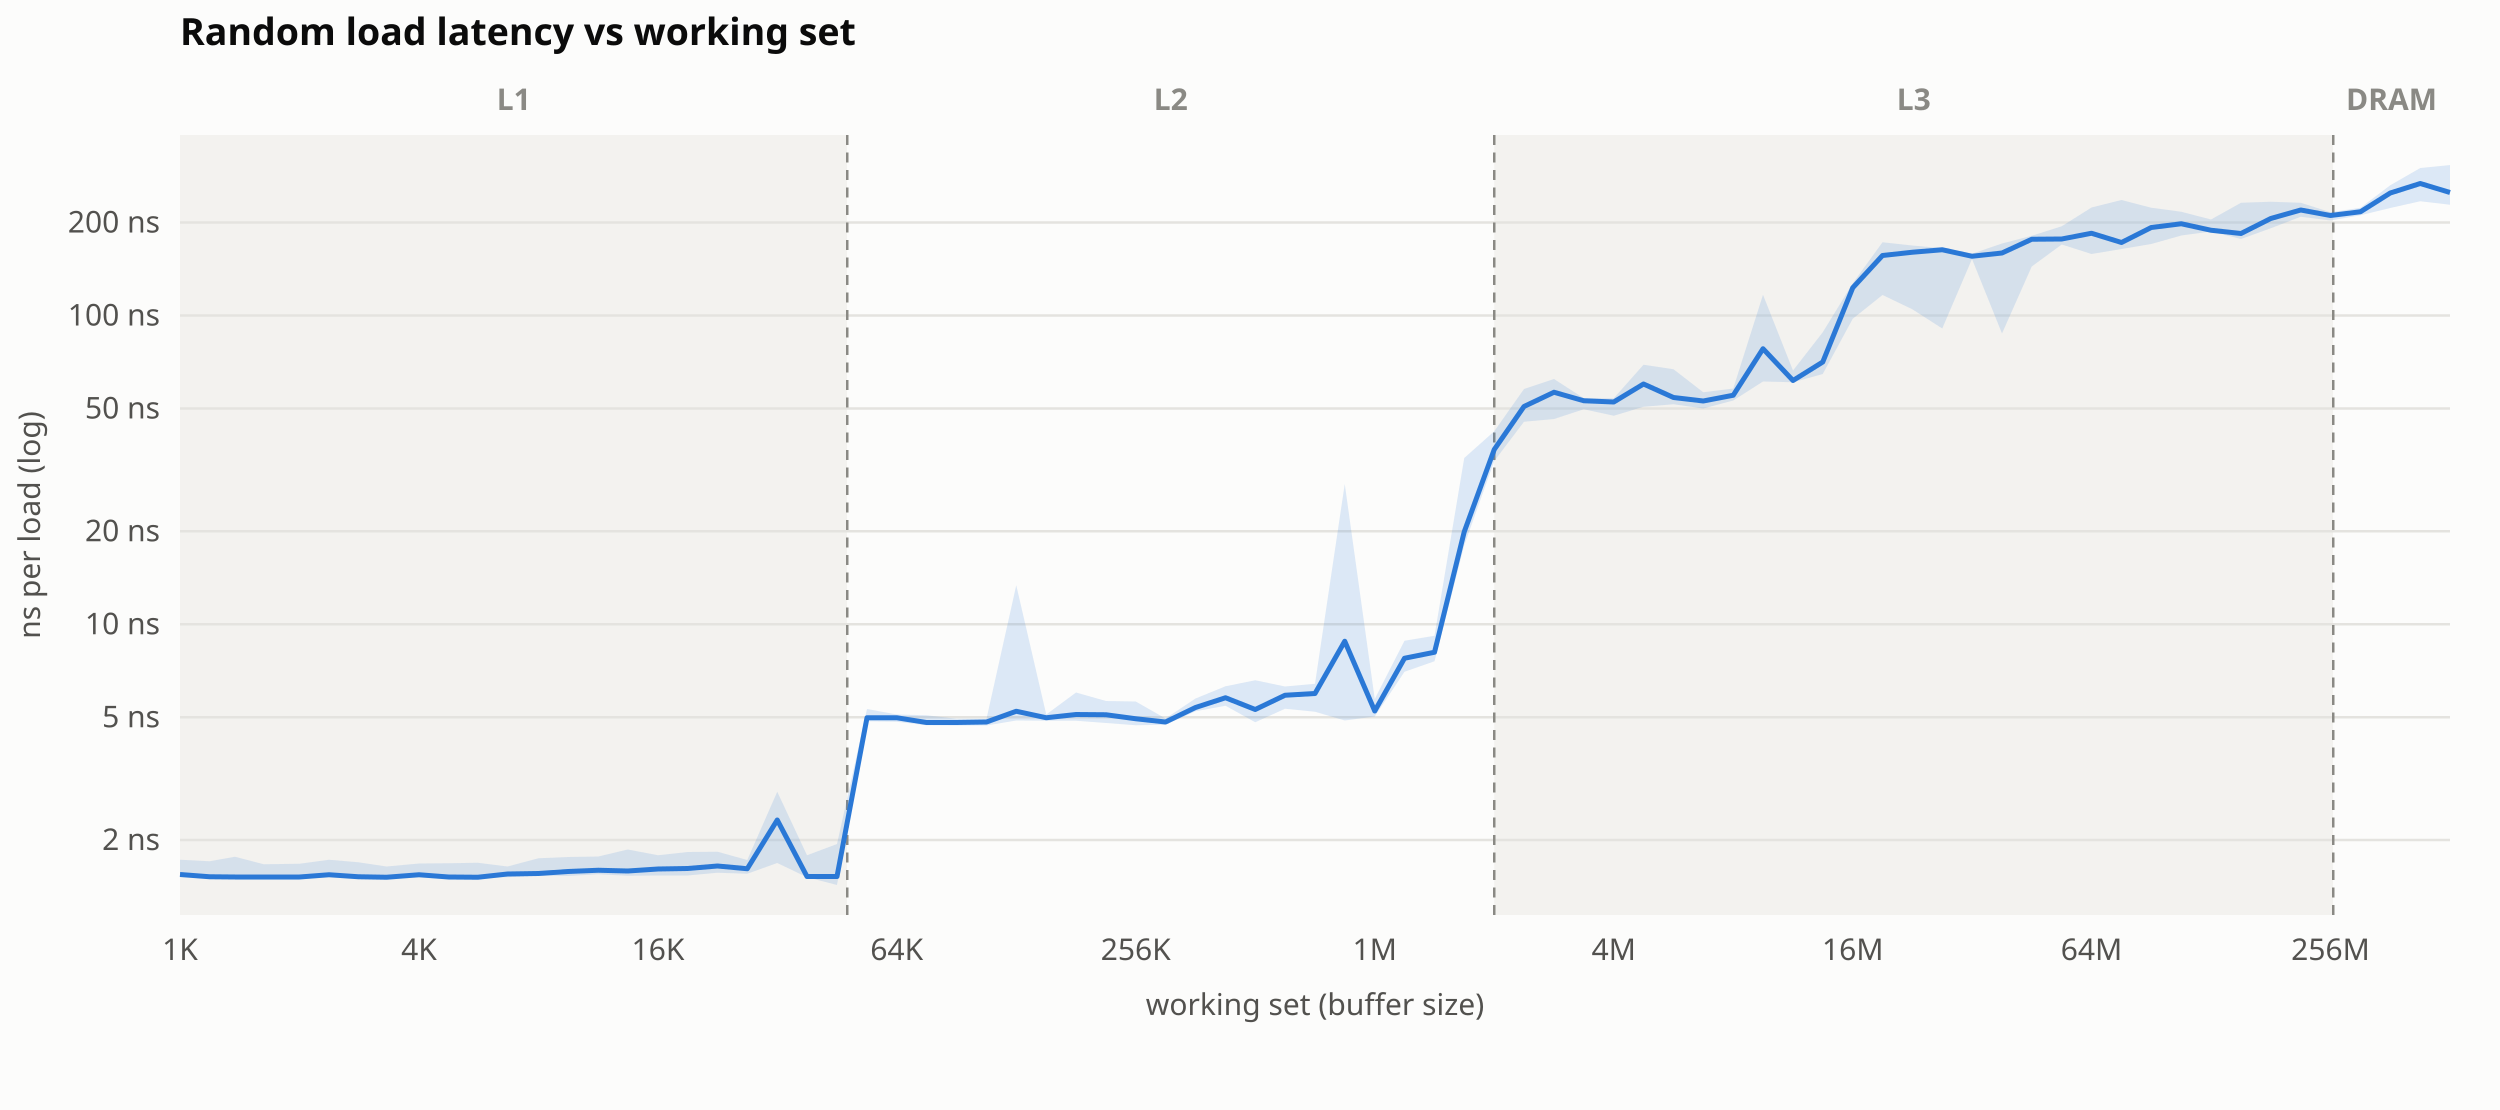
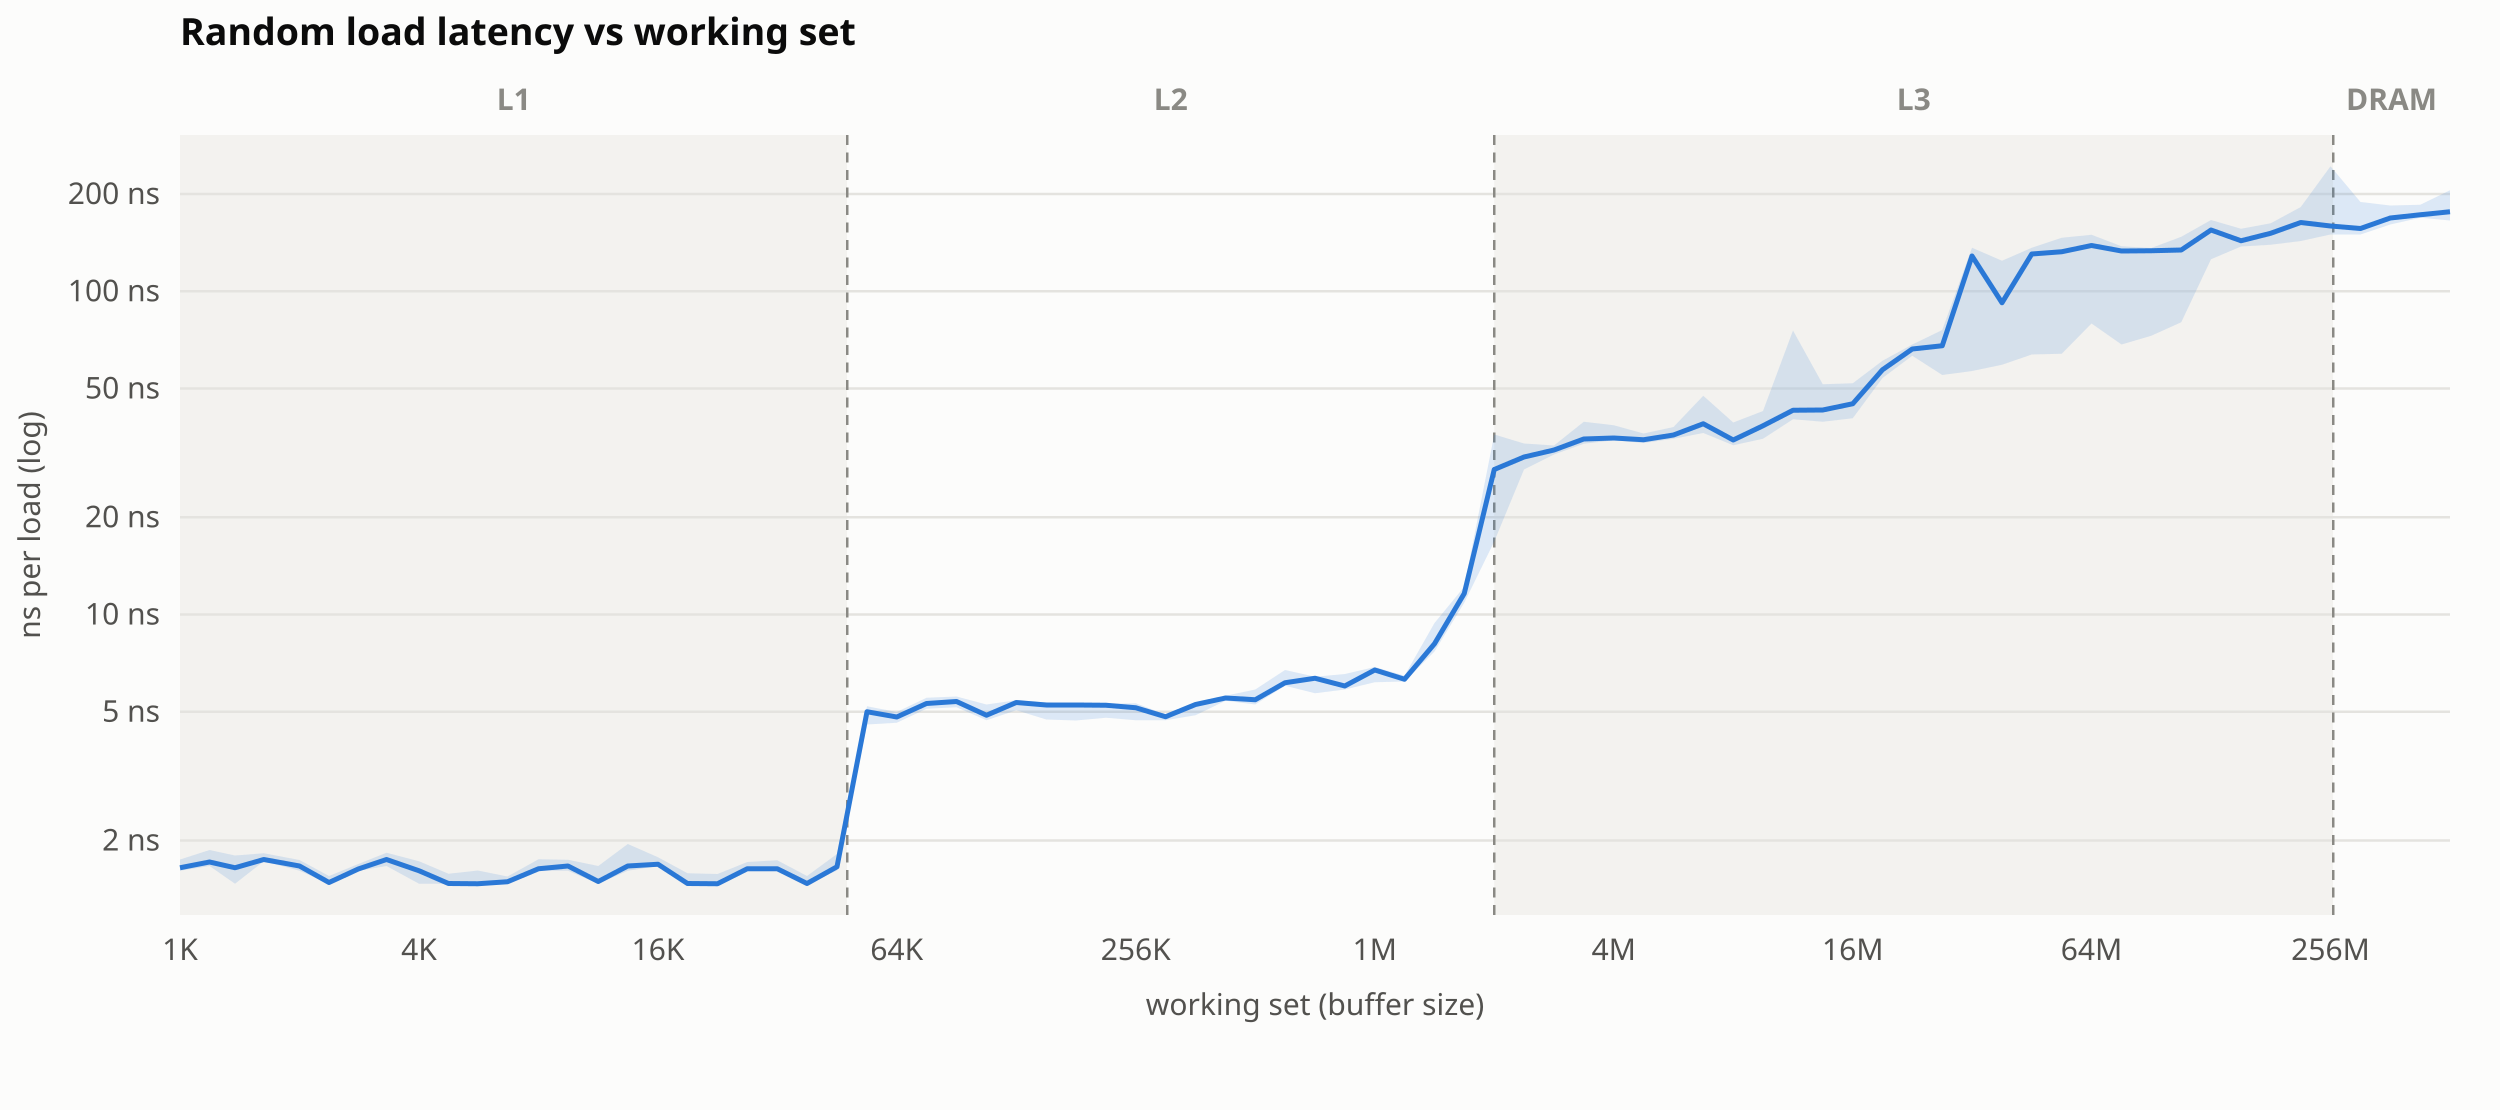
<svg xmlns="http://www.w3.org/2000/svg" viewBox="0 0 1000 444" role="img" aria-label="Random load latency vs working set">
  <style>
  .bg{fill:#fcfcfb} .ax{fill:#52514e;font:12px system-ui,sans-serif} .title{fill:#0b0b0b;font:600 15px system-ui,sans-serif}
  .grid{stroke:#e4e3df} .zone-a{fill:#f3f2ef} .zone-b{fill:#fcfcfb} .marker{stroke:#8a8984}
  .zlabel{fill:#8a8984;font:600 12px system-ui,sans-serif} .hit{fill:transparent}
  .s1{stroke:#2a78d6} .s2{stroke:#eb6834} .s3{stroke:#1baf7a} .s4{stroke:#6250d6} .s5{stroke:#e87ba4}
  .f1{fill:#2a78d6} .f2{fill:#eb6834} .f3{fill:#1baf7a} .f4{fill:#6250d6} .f5{fill:#e87ba4}
</style>
  <rect class="bg" width="1000" height="444" />
  <text class="title" x="72" y="18">Random load latency vs working set</text>
  <g transform="translate(0,24)">
    <rect class="zone-a" x="72.0" y="30" width="266.9" height="312" />
    <text class="zlabel" x="205.5" y="20" text-anchor="middle">L1</text>
    <rect class="zone-b" x="338.9" y="30" width="258.8" height="312" />
    <text class="zlabel" x="468.3" y="20" text-anchor="middle">L2</text>
    <rect class="zone-a" x="597.7" y="30" width="335.6" height="312" />
    <text class="zlabel" x="765.5" y="20" text-anchor="middle">L3</text>
    <rect class="zone-b" x="933.3" y="30" width="46.7" height="312" />
    <text class="zlabel" x="956.6" y="20" text-anchor="middle">DRAM</text>
-     <line class="grid" x1="72" x2="980" y1="312.0" y2="312.0" />
-     <text class="ax" x="64" y="316.0" text-anchor="end">2 ns</text>
-     <line class="grid" x1="72" x2="980" y1="262.9" y2="262.9" />
-     <text class="ax" x="64" y="266.9" text-anchor="end">5 ns</text>
-     <line class="grid" x1="72" x2="980" y1="225.7" y2="225.7" />
-     <text class="ax" x="64" y="229.7" text-anchor="end">10 ns</text>
-     <line class="grid" x1="72" x2="980" y1="188.5" y2="188.5" />
-     <text class="ax" x="64" y="192.5" text-anchor="end">20 ns</text>
-     <line class="grid" x1="72" x2="980" y1="139.4" y2="139.4" />
-     <text class="ax" x="64" y="143.4" text-anchor="end">50 ns</text>
-     <line class="grid" x1="72" x2="980" y1="102.2" y2="102.2" />
-     <text class="ax" x="64" y="106.2" text-anchor="end">100 ns</text>
-     <line class="grid" x1="72" x2="980" y1="65.0" y2="65.0" />
-     <text class="ax" x="64" y="69.0" text-anchor="end">200 ns</text>
+     <line class="grid" x1="72" x2="980" y1="312.2" y2="312.2" />
+     <text class="ax" x="64" y="316.2" text-anchor="end">2 ns</text>
+     <line class="grid" x1="72" x2="980" y1="260.7" y2="260.7" />
+     <text class="ax" x="64" y="264.7" text-anchor="end">5 ns</text>
+     <line class="grid" x1="72" x2="980" y1="221.8" y2="221.8" />
+     <text class="ax" x="64" y="225.8" text-anchor="end">10 ns</text>
+     <line class="grid" x1="72" x2="980" y1="182.9" y2="182.9" />
+     <text class="ax" x="64" y="186.9" text-anchor="end">20 ns</text>
+     <line class="grid" x1="72" x2="980" y1="131.4" y2="131.4" />
+     <text class="ax" x="64" y="135.4" text-anchor="end">50 ns</text>
+     <line class="grid" x1="72" x2="980" y1="92.5" y2="92.5" />
+     <text class="ax" x="64" y="96.5" text-anchor="end">100 ns</text>
+     <line class="grid" x1="72" x2="980" y1="53.6" y2="53.6" />
+     <text class="ax" x="64" y="57.6" text-anchor="end">200 ns</text>
    <text class="ax" x="72.0" y="360" text-anchor="middle">1K</text>
    <text class="ax" x="167.6" y="360" text-anchor="middle">4K</text>
    <text class="ax" x="263.2" y="360" text-anchor="middle">16K</text>
    <text class="ax" x="358.7" y="360" text-anchor="middle">64K</text>
    <text class="ax" x="454.3" y="360" text-anchor="middle">256K</text>
    <text class="ax" x="549.9" y="360" text-anchor="middle">1M</text>
    <text class="ax" x="645.5" y="360" text-anchor="middle">4M</text>
    <text class="ax" x="741.1" y="360" text-anchor="middle">16M</text>
    <text class="ax" x="836.6" y="360" text-anchor="middle">64M</text>
    <text class="ax" x="932.2" y="360" text-anchor="middle">256M</text>
    <line class="marker" x1="338.9" x2="338.9" y1="30" y2="342" stroke-dasharray="4 3" />
    <line class="marker" x1="597.7" x2="597.7" y1="30" y2="342" stroke-dasharray="4 3" />
    <line class="marker" x1="933.3" x2="933.3" y1="30" y2="342" stroke-dasharray="4 3" />
    <text class="ax" x="526.0" y="382" text-anchor="middle">working set (buffer size)</text>
    <text class="ax" x="16" y="186.0" transform="rotate(-90 16 186.0)" text-anchor="middle">ns per load (log)</text>
-     <polygon class="f1" opacity="0.15" points="72.0,319.9 83.8,320.5 94.0,318.7 105.5,321.7 119.8,321.5 131.6,319.9 143.3,320.9 154.6,322.6 167.6,321.4 179.4,321.3 191.1,321.1 203.0,322.6 215.4,319.3 227.2,318.8 239.3,318.6 251.1,315.8 263.2,318.1 275.0,316.8 287.0,316.7 298.9,320.0 310.9,292.7 322.8,318.1 334.8,313.6 346.8,259.6 358.7,261.8 370.6,262.1 382.6,263.5 394.6,263.5 406.5,210.1 418.5,261.8 430.4,253.0 442.4,256.4 454.3,256.6 466.2,263.4 478.2,255.4 490.2,250.5 502.1,248.1 514.0,250.6 526.0,249.5 537.9,169.6 549.9,255.6 561.8,232.3 573.8,230.3 585.7,159.2 597.7,148.5 609.6,131.6 621.6,127.6 633.5,135.3 645.5,135.3 657.4,121.9 669.4,123.7 681.3,132.9 693.3,131.4 705.2,93.9 717.2,124.2 729.1,108.9 741.1,89.3 753.0,72.9 764.9,74.2 776.9,75.3 788.8,77.5 800.8,73.4 812.7,70.3 824.7,66.5 836.6,59.0 848.6,56.0 860.5,59.1 872.5,60.7 884.4,63.8 896.4,57.1 908.3,56.7 920.3,57.1 932.2,60.9 944.2,59.1 956.1,50.1 968.1,43.2 980.0,42.0 980.0,57.9 968.1,56.5 956.1,59.2 944.2,62.1 932.2,64.2 920.3,62.7 908.3,67.3 896.4,71.6 884.4,68.6 872.5,70.2 860.5,73.6 848.6,75.6 836.6,77.6 824.7,73.8 812.7,82.6 800.8,109.4 788.8,79.6 776.9,107.4 764.9,99.7 753.0,94.0 741.1,103.5 729.1,125.6 717.2,128.9 705.2,128.6 693.3,136.2 681.3,139.4 669.4,137.7 657.4,138.7 645.5,142.3 633.5,139.7 621.6,143.6 609.6,144.7 597.7,160.4 585.7,194.1 573.8,240.5 561.8,244.7 549.9,262.6 537.9,264.2 526.0,260.7 514.0,259.5 502.1,264.9 490.2,258.3 478.2,260.5 466.2,265.9 454.3,266.1 442.4,265.2 430.4,264.3 418.5,264.3 406.5,264.2 394.6,266.2 382.6,266.2 370.6,266.1 358.7,264.7 346.8,264.5 334.8,330.0 322.8,326.9 310.9,321.2 298.9,325.5 287.0,325.1 275.0,326.2 263.2,326.2 251.1,326.3 239.3,325.7 227.2,326.4 215.4,326.2 203.0,326.9 191.1,326.9 179.4,326.9 167.6,326.9 154.6,326.9 143.3,326.8 131.6,326.8 119.8,326.8 105.5,326.8 94.0,326.9 83.8,326.8 72.0,326.8" />
-     <polyline class="s1" fill="none" stroke-width="2" stroke-linejoin="round" points="72.0,325.8 83.8,326.7 94.0,326.8 105.5,326.8 119.8,326.8 131.6,325.9 143.3,326.7 154.6,326.9 167.6,325.9 179.4,326.8 191.1,326.9 203.0,325.6 215.4,325.4 227.2,324.6 239.3,324.1 251.1,324.4 263.2,323.6 275.0,323.4 287.0,322.4 298.9,323.5 310.9,304.0 322.8,326.6 334.8,326.6 346.8,263.1 358.7,263.1 370.6,265.0 382.6,265.0 394.6,264.8 406.5,260.5 418.5,263.1 430.4,261.8 442.4,261.9 454.3,263.5 466.2,264.8 478.2,259.0 490.2,255.1 502.1,259.8 514.0,254.1 526.0,253.4 537.9,232.5 549.9,260.4 561.8,239.3 573.8,236.9 585.7,188.7 597.7,155.8 609.6,138.6 621.6,132.9 633.5,136.3 645.5,136.8 657.4,129.6 669.4,135.0 681.3,136.4 693.3,134.1 705.2,115.5 717.2,128.2 729.1,120.8 741.1,91.1 753.0,78.2 764.9,76.9 776.9,75.9 788.8,78.5 800.8,77.2 812.7,71.7 824.7,71.6 836.6,69.3 848.6,73.0 860.5,67.0 872.5,65.5 884.4,68.1 896.4,69.4 908.3,63.4 920.3,60.0 932.2,62.2 944.2,60.7 956.1,53.2 968.1,49.4 980.0,53.0" />
+     <polygon class="f1" opacity="0.15" points="72.0,319.8 83.8,316.0 94.0,318.2 105.5,317.3 119.8,320.0 131.6,326.4 143.3,321.6 154.6,317.1 167.6,320.5 179.4,325.5 191.1,324.2 203.0,326.6 215.4,319.7 227.2,319.9 239.3,322.4 251.1,313.6 263.2,318.9 275.0,325.3 287.0,325.6 298.9,320.8 310.9,320.1 322.8,326.4 334.8,317.6 346.8,258.5 358.7,260.8 370.6,255.1 382.6,254.6 394.6,257.8 406.5,256.1 418.5,257.0 430.4,257.8 442.4,257.5 454.3,257.3 466.2,261.8 478.2,257.0 490.2,254.3 502.1,251.8 514.0,244.0 526.0,246.7 537.9,245.6 549.9,242.8 561.8,246.3 573.8,225.2 585.7,210.7 597.7,149.8 609.6,153.4 621.6,154.2 633.5,144.7 645.5,146.1 657.4,149.4 669.4,146.8 681.3,134.3 693.3,145.0 705.2,140.4 717.2,108.2 729.1,129.7 741.1,129.3 753.0,120.3 764.9,113.8 776.9,108.0 788.8,75.1 800.8,80.3 812.7,75.1 824.7,71.1 836.6,69.9 848.6,74.5 860.5,75.2 872.5,70.7 884.4,64.0 896.4,67.5 908.3,65.3 920.3,58.8 932.2,42.5 944.2,56.8 956.1,58.2 968.1,57.9 980.0,52.1 980.0,64.2 968.1,63.1 956.1,65.8 944.2,69.8 932.2,69.8 920.3,72.4 908.3,73.9 896.4,74.6 884.4,79.7 872.5,104.9 860.5,110.3 848.6,113.8 836.6,105.4 824.7,117.5 812.7,117.8 800.8,121.9 788.8,124.4 776.9,126.0 764.9,118.3 753.0,127.2 741.1,143.3 729.1,144.7 717.2,143.7 705.2,151.5 693.3,154.1 681.3,149.2 669.4,151.5 657.4,153.2 645.5,152.1 633.5,153.5 621.6,157.8 609.6,163.8 597.7,192.6 585.7,217.1 573.8,236.6 561.8,248.6 549.9,248.9 537.9,251.8 526.0,253.3 514.0,250.3 502.1,257.8 490.2,256.3 478.2,262.1 466.2,264.1 454.3,264.1 442.4,263.1 430.4,264.2 418.5,263.8 406.5,260.1 394.6,264.1 382.6,258.9 370.6,259.5 358.7,265.1 346.8,265.8 334.8,324.2 322.8,329.5 310.9,324.3 298.9,324.3 287.0,329.5 275.0,329.5 263.2,322.4 251.1,324.3 239.3,329.5 227.2,324.3 215.4,324.3 203.0,329.5 191.1,329.5 179.4,329.5 167.6,329.5 154.6,322.4 143.3,324.3 131.6,329.5 119.8,324.3 105.5,320.5 94.0,329.5 83.8,322.4 72.0,324.3" />
+     <polyline class="s1" fill="none" stroke-width="2" stroke-linejoin="round" points="72.0,323.1 83.8,320.8 94.0,323.1 105.5,319.8 119.8,322.4 131.6,329.0 143.3,323.6 154.6,319.8 167.6,324.3 179.4,329.4 191.1,329.5 203.0,328.7 215.4,323.5 227.2,322.4 239.3,328.6 251.1,322.4 263.2,321.7 275.0,329.4 287.0,329.5 298.9,323.5 310.9,323.5 322.8,329.4 334.8,322.7 346.8,260.7 358.7,262.8 370.6,257.4 382.6,256.6 394.6,262.1 406.5,257.0 418.5,258.0 430.4,258.0 442.4,258.1 454.3,259.1 466.2,262.7 478.2,257.8 490.2,255.2 502.1,255.9 514.0,249.1 526.0,247.3 537.9,250.4 549.9,244.0 561.8,247.7 573.8,233.5 585.7,213.4 597.7,163.8 609.6,158.8 621.6,156.0 633.5,151.6 645.5,151.2 657.4,151.9 669.4,150.0 681.3,145.5 693.3,152.0 705.2,146.3 717.2,140.1 729.1,140.0 741.1,137.5 753.0,123.9 764.9,115.6 776.9,114.3 788.8,78.4 800.8,97.1 812.7,77.6 824.7,76.7 836.6,74.2 848.6,76.4 860.5,76.3 872.5,76.0 884.4,68.0 896.4,72.3 908.3,69.3 920.3,65.0 932.2,66.4 944.2,67.4 956.1,63.2 968.1,61.9 980.0,60.7" />
  </g>
</svg>
